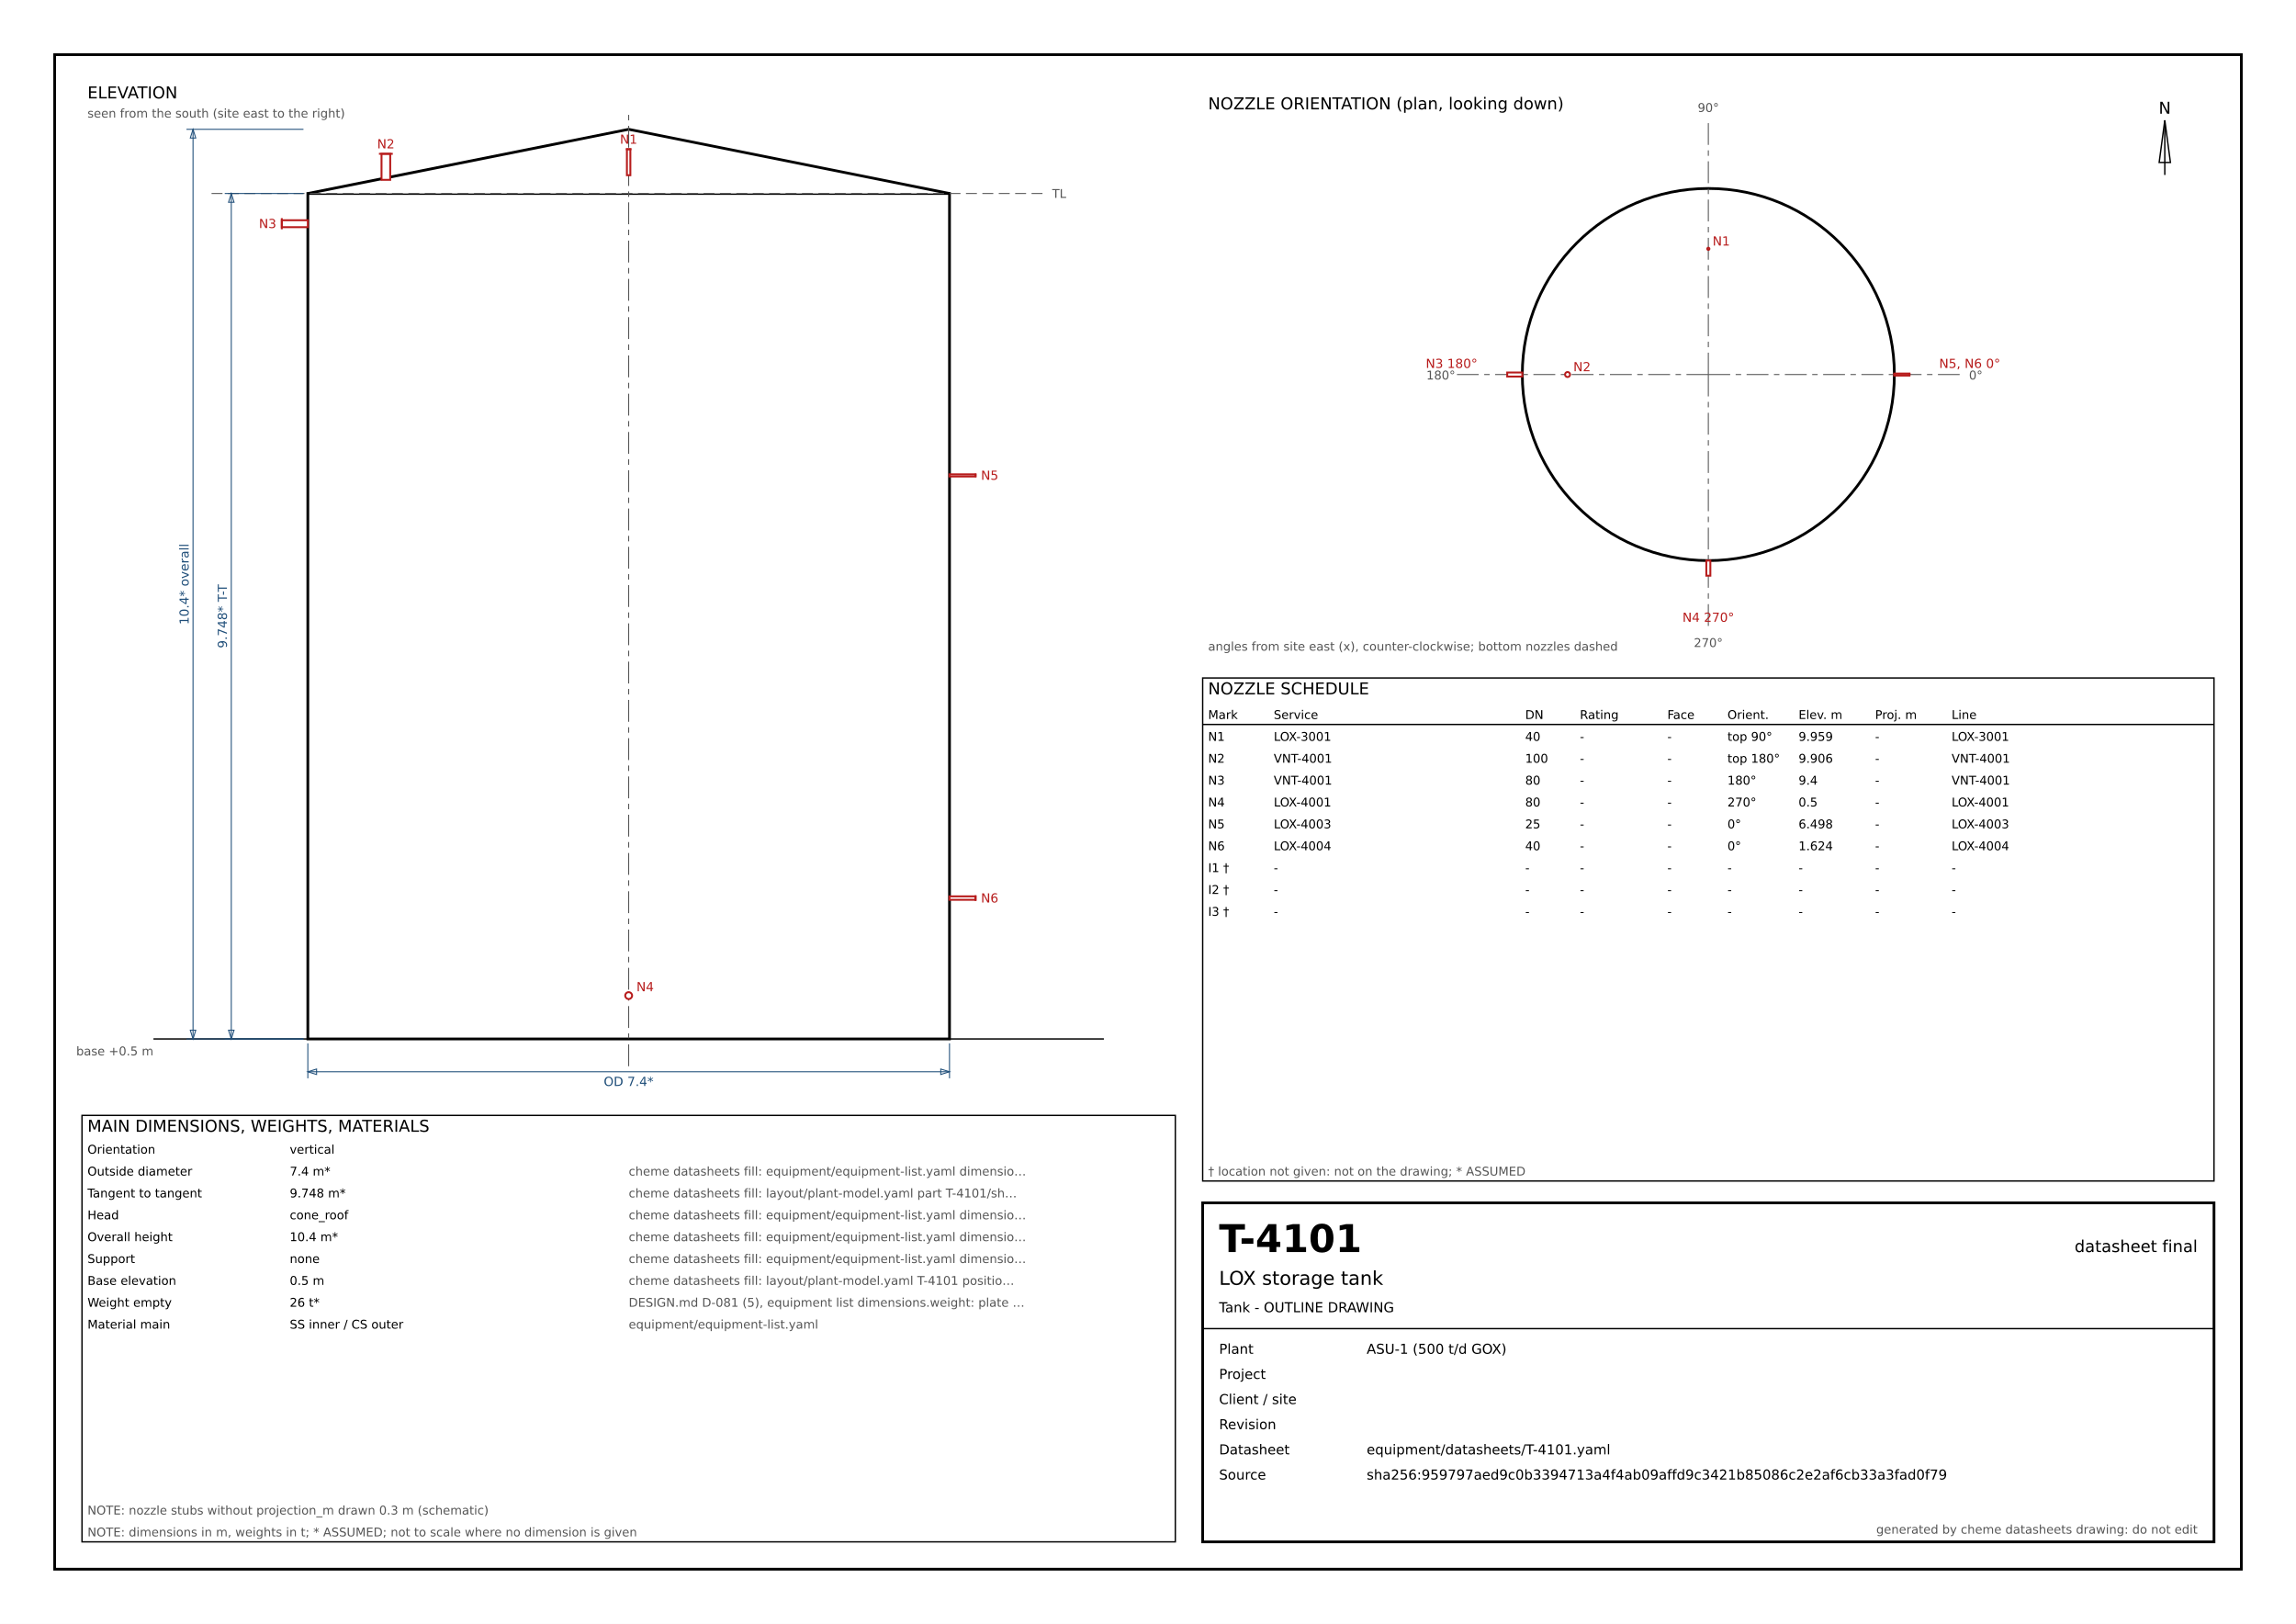
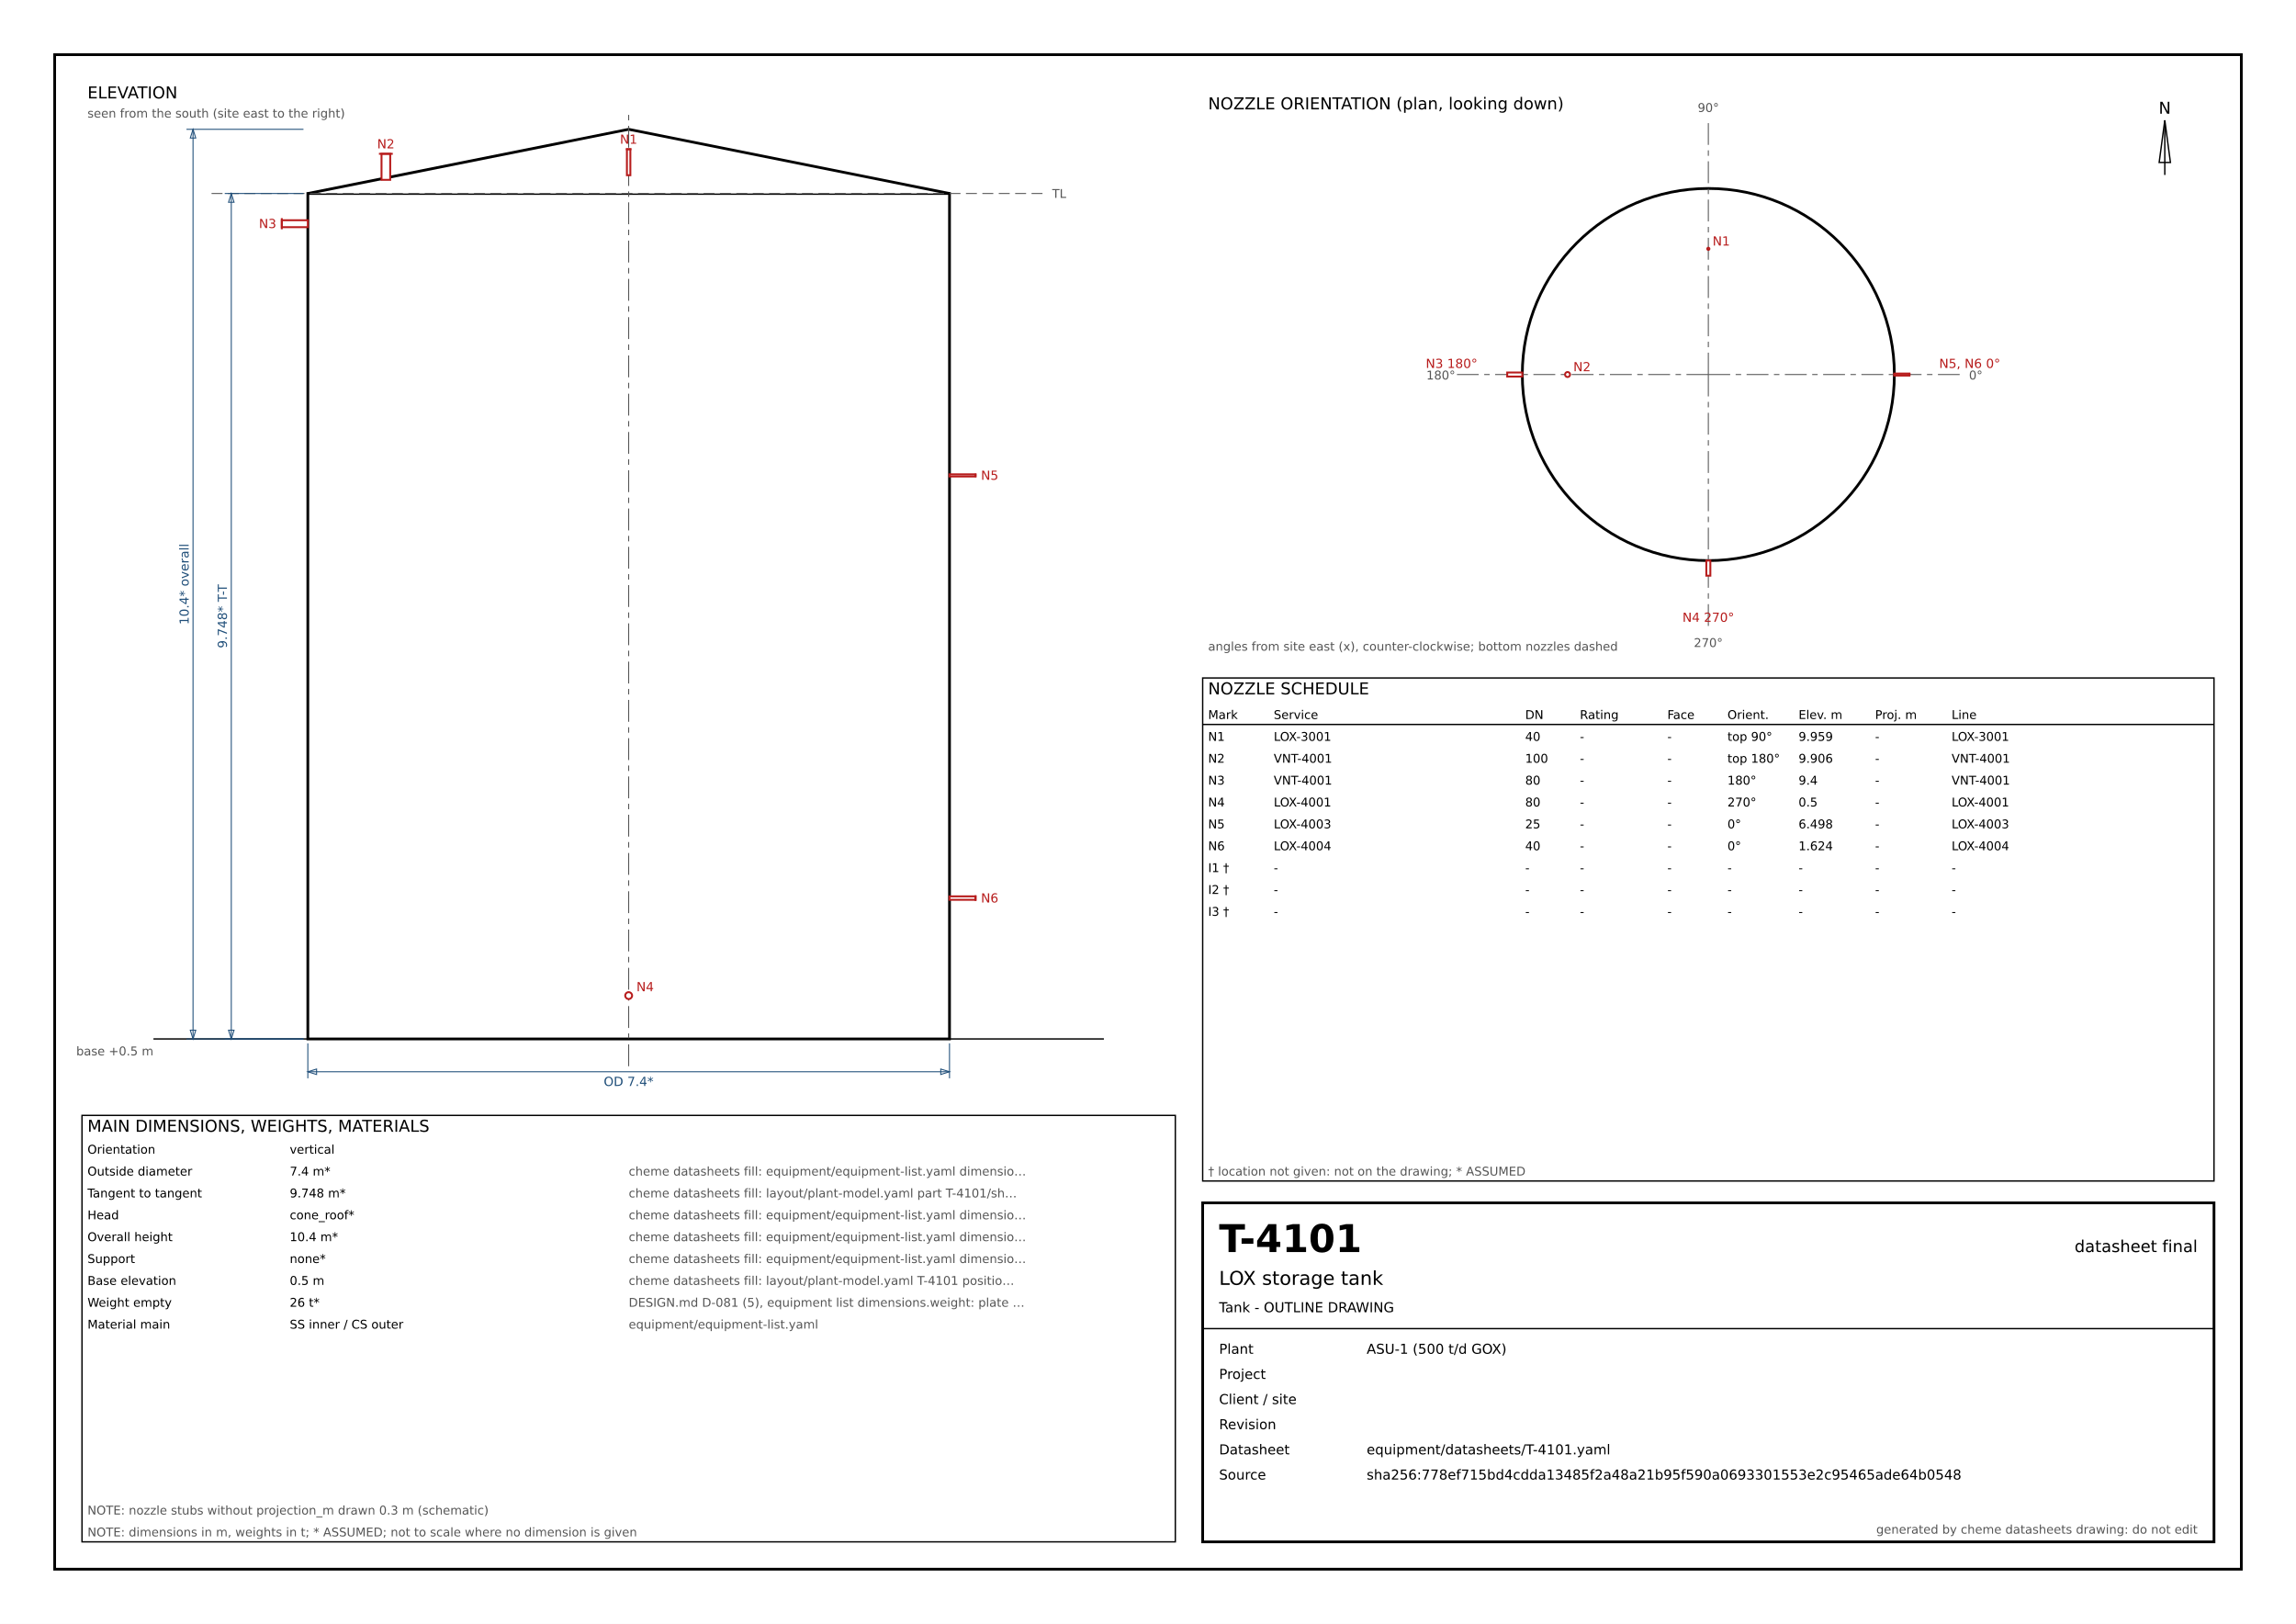
<svg xmlns="http://www.w3.org/2000/svg" width="420mm" height="297mm" viewBox="0 0 420 297">
  <style>
.frame{fill:none;stroke:#000;stroke-width:0.5}
.thin{fill:none;stroke:#000;stroke-width:0.25}
.outline{fill:#fff;stroke:#000;stroke-width:0.5}
.hidden{fill:none;stroke:#000;stroke-width:0.25;stroke-dasharray:1.5 1}
.centre{fill:none;stroke:#555;stroke-width:0.18;stroke-dasharray:4 1 1 1}
.tl{fill:none;stroke:#555;stroke-width:0.18;stroke-dasharray:2 1}
.dim{fill:none;stroke:#1f4e79;stroke-width:0.18}
.nozzle{fill:#fff;stroke:#b71c1c;stroke-width:0.35}
.section{fill:none;stroke:#2e7d32;stroke-width:0.25;stroke-dasharray:2 1}
text{font-family:'DejaVu Sans',Arial,Helvetica,sans-serif;fill:#000}
.t2{font-size:2.2px}.t25{font-size:2.5px}.t3{font-size:3px}.t35{font-size:3.5px}
.t5{font-size:5px;font-weight:bold}.t7{font-size:7px;font-weight:bold}
.dimt{font-size:2.3px;fill:#1f4e79}.nt{font-size:2.3px;fill:#b71c1c}
.note{font-size:2.2px;fill:#555}
.draft{font-size:40px;font-weight:bold;fill:#c62828;fill-opacity:0.12}
</style>
  <rect x="0" y="0" width="420" height="297" fill="#fff" />
  <rect x="10" y="10" width="400" height="277" class="frame" />
  <text x="16" y="18" class="t3" text-anchor="start">ELEVATION</text>
  <rect x="56.31" y="35.39" width="117.38" height="154.63" class="outline" />
  <path d="M56.31,35.39 L115,23.65 L173.69,35.39" class="outline" />
  <line x1="38.7" y1="35.39" x2="191.3" y2="35.39" class="tl" />
  <text x="192.47" y="36.19" class="note" text-anchor="start">TL</text>
  <line x1="115" y1="195.01" x2="115" y2="20.33" class="centre" />
  <line x1="28.07" y1="190.02" x2="201.93" y2="190.02" class="thin" />
  <text x="28.07" y="193.02" class="note" text-anchor="end">base +0.5 m</text>
  <line x1="55.51" y1="190.02" x2="34.11" y2="190.02" class="dim" />
  <line x1="55.51" y1="23.65" x2="34.11" y2="23.65" class="dim" />
  <line x1="35.31" y1="190.02" x2="35.31" y2="23.65" class="dim" />
  <path d="M35.31,190.02 l0.5,-1.6 l-1,0 z" class="dim" />
  <path d="M35.31,23.65 l0.5,1.6 l-1,0 z" class="dim" />
  <text x="34.51" y="106.84" class="dimt" text-anchor="middle" transform="rotate(-90 34.51 106.84)">10.4* overall</text>
  <line x1="55.51" y1="190.02" x2="41.11" y2="190.02" class="dim" />
  <line x1="55.51" y1="35.39" x2="41.11" y2="35.39" class="dim" />
  <line x1="42.31" y1="190.02" x2="42.31" y2="35.39" class="dim" />
  <path d="M42.31,190.02 l0.5,-1.6 l-1,0 z" class="dim" />
  <path d="M42.31,35.39 l0.5,1.6 l-1,0 z" class="dim" />
  <text x="41.51" y="112.71" class="dimt" text-anchor="middle" transform="rotate(-90 41.51 112.71)">9.748* T-T</text>
  <line x1="56.31" y1="190.82" x2="56.31" y2="197.22" class="dim" />
  <line x1="173.69" y1="190.82" x2="173.69" y2="197.22" class="dim" />
  <line x1="56.31" y1="196.02" x2="173.69" y2="196.02" class="dim" />
  <path d="M56.31,196.02 l1.6,0.5 l0,-1 z" class="dim" />
  <path d="M173.69,196.02 l-1.6,0.5 l0,-1 z" class="dim" />
  <text x="115" y="198.62" class="dimt" text-anchor="middle">OD 7.4*</text>
  <rect x="114.68" y="27.29" width="0.63" height="4.76" class="nozzle" />
  <line x1="114.49" y1="27.29" x2="115.51" y2="27.29" class="nozzle" />
  <rect x="69.79" y="28.13" width="1.59" height="4.76" class="nozzle" />
  <line x1="69.32" y1="28.13" x2="71.85" y2="28.13" class="nozzle" />
  <rect x="51.55" y="40.28" width="4.76" height="1.27" class="nozzle" />
  <line x1="51.55" y1="39.9" x2="51.55" y2="41.93" class="nozzle" />
  <circle cx="115" cy="182.09" r="0.63" class="nozzle" />
  <rect x="173.69" y="86.75" width="4.76" height="0.4" class="nozzle" />
  <line x1="178.45" y1="86.63" x2="178.45" y2="87.26" class="nozzle" />
  <rect x="173.69" y="163.94" width="4.76" height="0.63" class="nozzle" />
  <line x1="178.45" y1="163.75" x2="178.45" y2="164.77" class="nozzle" />
  <text x="115" y="26.29" class="nt" text-anchor="middle">N1</text>
  <text x="70.59" y="27.13" class="nt" text-anchor="middle">N2</text>
  <text x="50.55" y="41.71" class="nt" text-anchor="end">N3</text>
  <text x="116.43" y="181.29" class="nt" text-anchor="start">N4</text>
  <text x="179.45" y="87.75" class="nt" text-anchor="start">N5</text>
  <text x="179.45" y="165.06" class="nt" text-anchor="start">N6</text>
  <circle cx="312.5" cy="68.5" r="34.03" class="outline" />
  <line x1="312.5" y1="68.5" x2="358.48" y2="68.5" class="centre" />
  <line x1="312.5" y1="68.5" x2="312.5" y2="22.52" class="centre" />
  <line x1="312.5" y1="68.5" x2="266.52" y2="68.5" class="centre" />
  <line x1="312.5" y1="68.5" x2="312.5" y2="114.48" class="centre" />
  <text x="361.43" y="69.4" class="note" text-anchor="middle">0°</text>
  <text x="312.5" y="20.47" class="note" text-anchor="middle">90°</text>
  <text x="263.57" y="69.4" class="note" text-anchor="middle">180°</text>
  <text x="312.5" y="118.33" class="note" text-anchor="middle">270°</text>
  <line x1="396" y1="32" x2="396" y2="22" class="thin" />
  <path d="M396,22 L394.97,29.71 L397.03,29.71 z" class="thin" />
  <text x="396" y="20.8" class="t3" text-anchor="middle">N</text>
  <circle cx="312.5" cy="45.51" r="0.2" class="nozzle" />
  <circle cx="286.75" cy="68.5" r="0.46" class="nozzle" />
  <path d="M278.47,68.87 L275.71,68.87 L275.71,68.13 L278.47,68.13 z" class="nozzle" />
  <path d="M312.87,102.53 L312.87,105.29 L312.13,105.29 L312.13,102.53 z" class="nozzle" />
  <path d="M346.53,68.39 L349.29,68.39 L349.29,68.61 L346.53,68.61 z" class="nozzle" />
  <path d="M346.53,68.32 L349.29,68.32 L349.29,68.68 L346.53,68.68 z" class="nozzle" />
  <text x="313.28" y="44.91" class="nt" text-anchor="start">N1</text>
  <text x="287.81" y="67.9" class="nt" text-anchor="start">N2</text>
  <text x="270.27" y="67.3" class="nt" text-anchor="end">N3 180°</text>
  <text x="312.5" y="113.73" class="nt" text-anchor="middle">N4 270°</text>
  <text x="354.73" y="67.3" class="nt" text-anchor="start">N5, N6 0°</text>
  <text x="221" y="20" class="t3" text-anchor="start">NOZZLE ORIENTATION (plan, looking down)</text>
  <text x="221" y="119" class="note" text-anchor="start">angles from site east (x), counter-clockwise; bottom nozzles dashed</text>
  <text x="16" y="21.5" class="note" text-anchor="start">seen from the south (site east to the right)</text>
  <text x="221" y="127" class="t3" text-anchor="start">NOZZLE SCHEDULE</text>
  <text x="221" y="131.5" class="t2" text-anchor="start">Mark</text>
  <text x="233" y="131.5" class="t2" text-anchor="start">Service</text>
  <text x="279" y="131.5" class="t2" text-anchor="start">DN</text>
  <text x="289" y="131.5" class="t2" text-anchor="start">Rating</text>
  <text x="305" y="131.5" class="t2" text-anchor="start">Face</text>
  <text x="316" y="131.5" class="t2" text-anchor="start">Orient.</text>
  <text x="329" y="131.5" class="t2" text-anchor="start">Elev. m</text>
  <text x="343" y="131.5" class="t2" text-anchor="start">Proj. m</text>
  <text x="357" y="131.5" class="t2" text-anchor="start">Line</text>
  <line x1="220" y1="132.5" x2="405" y2="132.5" class="thin" />
  <text x="221" y="135.5" class="t2" text-anchor="start">N1</text>
  <text x="233" y="135.5" class="t2" text-anchor="start">LOX-3001</text>
  <text x="279" y="135.5" class="t2" text-anchor="start">40</text>
  <text x="289" y="135.5" class="t2" text-anchor="start">-</text>
  <text x="305" y="135.5" class="t2" text-anchor="start">-</text>
  <text x="316" y="135.5" class="t2" text-anchor="start">top 90°</text>
  <text x="329" y="135.5" class="t2" text-anchor="start">9.959</text>
  <text x="343" y="135.5" class="t2" text-anchor="start">-</text>
  <text x="357" y="135.5" class="t2" text-anchor="start">LOX-3001</text>
  <text x="221" y="139.5" class="t2" text-anchor="start">N2</text>
  <text x="233" y="139.5" class="t2" text-anchor="start">VNT-4001</text>
  <text x="279" y="139.5" class="t2" text-anchor="start">100</text>
  <text x="289" y="139.5" class="t2" text-anchor="start">-</text>
  <text x="305" y="139.5" class="t2" text-anchor="start">-</text>
  <text x="316" y="139.5" class="t2" text-anchor="start">top 180°</text>
  <text x="329" y="139.5" class="t2" text-anchor="start">9.906</text>
  <text x="343" y="139.5" class="t2" text-anchor="start">-</text>
  <text x="357" y="139.5" class="t2" text-anchor="start">VNT-4001</text>
  <text x="221" y="143.5" class="t2" text-anchor="start">N3</text>
  <text x="233" y="143.5" class="t2" text-anchor="start">VNT-4001</text>
  <text x="279" y="143.5" class="t2" text-anchor="start">80</text>
  <text x="289" y="143.5" class="t2" text-anchor="start">-</text>
  <text x="305" y="143.5" class="t2" text-anchor="start">-</text>
  <text x="316" y="143.5" class="t2" text-anchor="start">180°</text>
  <text x="329" y="143.5" class="t2" text-anchor="start">9.4</text>
  <text x="343" y="143.5" class="t2" text-anchor="start">-</text>
  <text x="357" y="143.5" class="t2" text-anchor="start">VNT-4001</text>
  <text x="221" y="147.5" class="t2" text-anchor="start">N4</text>
  <text x="233" y="147.5" class="t2" text-anchor="start">LOX-4001</text>
  <text x="279" y="147.5" class="t2" text-anchor="start">80</text>
  <text x="289" y="147.5" class="t2" text-anchor="start">-</text>
  <text x="305" y="147.5" class="t2" text-anchor="start">-</text>
  <text x="316" y="147.5" class="t2" text-anchor="start">270°</text>
  <text x="329" y="147.5" class="t2" text-anchor="start">0.5</text>
  <text x="343" y="147.5" class="t2" text-anchor="start">-</text>
  <text x="357" y="147.5" class="t2" text-anchor="start">LOX-4001</text>
  <text x="221" y="151.5" class="t2" text-anchor="start">N5</text>
  <text x="233" y="151.5" class="t2" text-anchor="start">LOX-4003</text>
  <text x="279" y="151.5" class="t2" text-anchor="start">25</text>
  <text x="289" y="151.5" class="t2" text-anchor="start">-</text>
  <text x="305" y="151.5" class="t2" text-anchor="start">-</text>
  <text x="316" y="151.5" class="t2" text-anchor="start">0°</text>
  <text x="329" y="151.5" class="t2" text-anchor="start">6.498</text>
  <text x="343" y="151.5" class="t2" text-anchor="start">-</text>
  <text x="357" y="151.5" class="t2" text-anchor="start">LOX-4003</text>
  <text x="221" y="155.5" class="t2" text-anchor="start">N6</text>
  <text x="233" y="155.5" class="t2" text-anchor="start">LOX-4004</text>
  <text x="279" y="155.5" class="t2" text-anchor="start">40</text>
  <text x="289" y="155.5" class="t2" text-anchor="start">-</text>
  <text x="305" y="155.5" class="t2" text-anchor="start">-</text>
  <text x="316" y="155.5" class="t2" text-anchor="start">0°</text>
  <text x="329" y="155.5" class="t2" text-anchor="start">1.624</text>
  <text x="343" y="155.5" class="t2" text-anchor="start">-</text>
  <text x="357" y="155.5" class="t2" text-anchor="start">LOX-4004</text>
  <text x="221" y="159.5" class="t2" text-anchor="start">I1 †</text>
  <text x="233" y="159.5" class="t2" text-anchor="start">-</text>
  <text x="279" y="159.5" class="t2" text-anchor="start">-</text>
  <text x="289" y="159.5" class="t2" text-anchor="start">-</text>
  <text x="305" y="159.5" class="t2" text-anchor="start">-</text>
  <text x="316" y="159.5" class="t2" text-anchor="start">-</text>
  <text x="329" y="159.5" class="t2" text-anchor="start">-</text>
  <text x="343" y="159.5" class="t2" text-anchor="start">-</text>
  <text x="357" y="159.5" class="t2" text-anchor="start">-</text>
  <text x="221" y="163.5" class="t2" text-anchor="start">I2 †</text>
  <text x="233" y="163.5" class="t2" text-anchor="start">-</text>
  <text x="279" y="163.5" class="t2" text-anchor="start">-</text>
  <text x="289" y="163.5" class="t2" text-anchor="start">-</text>
  <text x="305" y="163.5" class="t2" text-anchor="start">-</text>
  <text x="316" y="163.5" class="t2" text-anchor="start">-</text>
  <text x="329" y="163.5" class="t2" text-anchor="start">-</text>
  <text x="343" y="163.5" class="t2" text-anchor="start">-</text>
  <text x="357" y="163.5" class="t2" text-anchor="start">-</text>
  <text x="221" y="167.5" class="t2" text-anchor="start">I3 †</text>
  <text x="233" y="167.5" class="t2" text-anchor="start">-</text>
  <text x="279" y="167.5" class="t2" text-anchor="start">-</text>
  <text x="289" y="167.5" class="t2" text-anchor="start">-</text>
  <text x="305" y="167.5" class="t2" text-anchor="start">-</text>
  <text x="316" y="167.5" class="t2" text-anchor="start">-</text>
  <text x="329" y="167.5" class="t2" text-anchor="start">-</text>
  <text x="343" y="167.5" class="t2" text-anchor="start">-</text>
  <text x="357" y="167.5" class="t2" text-anchor="start">-</text>
  <text x="221" y="215" class="note" text-anchor="start">† location not given: not on the drawing; * ASSUMED</text>
  <rect x="220" y="124" width="185" height="92" class="thin" />
  <text x="16" y="207" class="t3" text-anchor="start">MAIN DIMENSIONS, WEIGHTS, MATERIALS</text>
  <text x="16" y="211" class="t2" text-anchor="start">Orientation</text>
  <text x="53" y="211" class="t2" text-anchor="start">vertical</text>
  <text x="115" y="211" class="note" text-anchor="start" />
  <text x="16" y="215" class="t2" text-anchor="start">Outside diameter</text>
  <text x="53" y="215" class="t2" text-anchor="start">7.4 m*</text>
  <text x="115" y="215" class="note" text-anchor="start">cheme datasheets fill: equipment/equipment-list.yaml dimensio…</text>
  <text x="16" y="219" class="t2" text-anchor="start">Tangent to tangent</text>
  <text x="53" y="219" class="t2" text-anchor="start">9.748 m*</text>
  <text x="115" y="219" class="note" text-anchor="start">cheme datasheets fill: layout/plant-model.yaml part T-4101/sh…</text>
  <text x="16" y="223" class="t2" text-anchor="start">Head</text>
-   <text x="53" y="223" class="t2" text-anchor="start">cone_roof</text>
+   <text x="53" y="223" class="t2" text-anchor="start">cone_roof*</text>
  <text x="115" y="223" class="note" text-anchor="start">cheme datasheets fill: equipment/equipment-list.yaml dimensio…</text>
  <text x="16" y="227" class="t2" text-anchor="start">Overall height</text>
  <text x="53" y="227" class="t2" text-anchor="start">10.4 m*</text>
  <text x="115" y="227" class="note" text-anchor="start">cheme datasheets fill: equipment/equipment-list.yaml dimensio…</text>
  <text x="16" y="231" class="t2" text-anchor="start">Support</text>
-   <text x="53" y="231" class="t2" text-anchor="start">none</text>
+   <text x="53" y="231" class="t2" text-anchor="start">none*</text>
  <text x="115" y="231" class="note" text-anchor="start">cheme datasheets fill: equipment/equipment-list.yaml dimensio…</text>
  <text x="16" y="235" class="t2" text-anchor="start">Base elevation</text>
  <text x="53" y="235" class="t2" text-anchor="start">0.5 m</text>
  <text x="115" y="235" class="note" text-anchor="start">cheme datasheets fill: layout/plant-model.yaml T-4101 positio…</text>
  <text x="16" y="239" class="t2" text-anchor="start">Weight empty</text>
  <text x="53" y="239" class="t2" text-anchor="start">26 t*</text>
  <text x="115" y="239" class="note" text-anchor="start">DESIGN.md D-081 (5), equipment list dimensions.weight: plate …</text>
  <text x="16" y="243" class="t2" text-anchor="start">Material main</text>
  <text x="53" y="243" class="t2" text-anchor="start">SS inner / CS outer</text>
  <text x="115" y="243" class="note" text-anchor="start">equipment/equipment-list.yaml</text>
  <text x="16" y="277" class="note" text-anchor="start">NOTE: nozzle stubs without projection_m drawn 0.3 m (schematic)</text>
  <text x="16" y="281" class="note" text-anchor="start">NOTE: dimensions in m, weights in t; * ASSUMED; not to scale where no dimension is given</text>
  <rect x="15" y="204" width="200" height="78" class="thin" />
  <rect x="220" y="220" width="185" height="62" class="frame" />
  <text x="223" y="229" class="t7" text-anchor="start">T-4101</text>
  <text x="223" y="235" class="t35" text-anchor="start">LOX storage tank</text>
  <text x="223" y="240" class="t25" text-anchor="start">Tank - OUTLINE DRAWING</text>
  <line x1="220" y1="243" x2="405" y2="243" class="thin" />
  <text x="223" y="247.6" class="t25" text-anchor="start">Plant</text>
  <text x="250" y="247.6" class="t25" text-anchor="start">ASU-1 (500 t/d GOX)</text>
  <text x="223" y="252.2" class="t25" text-anchor="start">Project</text>
  <text x="250" y="252.2" class="t25" text-anchor="start" />
  <text x="223" y="256.8" class="t25" text-anchor="start">Client / site</text>
  <text x="250" y="256.8" class="t25" text-anchor="start" />
  <text x="223" y="261.4" class="t25" text-anchor="start">Revision</text>
  <text x="250" y="261.4" class="t25" text-anchor="start" />
  <text x="223" y="266" class="t25" text-anchor="start">Datasheet</text>
  <text x="250" y="266" class="t25" text-anchor="start">equipment/datasheets/T-4101.yaml</text>
  <text x="223" y="270.6" class="t25" text-anchor="start">Source</text>
-   <text x="250" y="270.6" class="t25" text-anchor="start">sha256:959797aed9c0b3394713a4f4ab09affd9c3421b85086c2e2af6cb33a3fad0f79</text>
+   <text x="250" y="270.6" class="t25" text-anchor="start">sha256:778ef715bd4cdda13485f2a48a21b95f590a0693301553e2c95465ade64b0548</text>
  <text x="402" y="229" class="t3" text-anchor="end">datasheet final</text>
  <text x="402" y="280.5" class="note" text-anchor="end">generated by cheme datasheets drawing: do not edit</text>
</svg>
